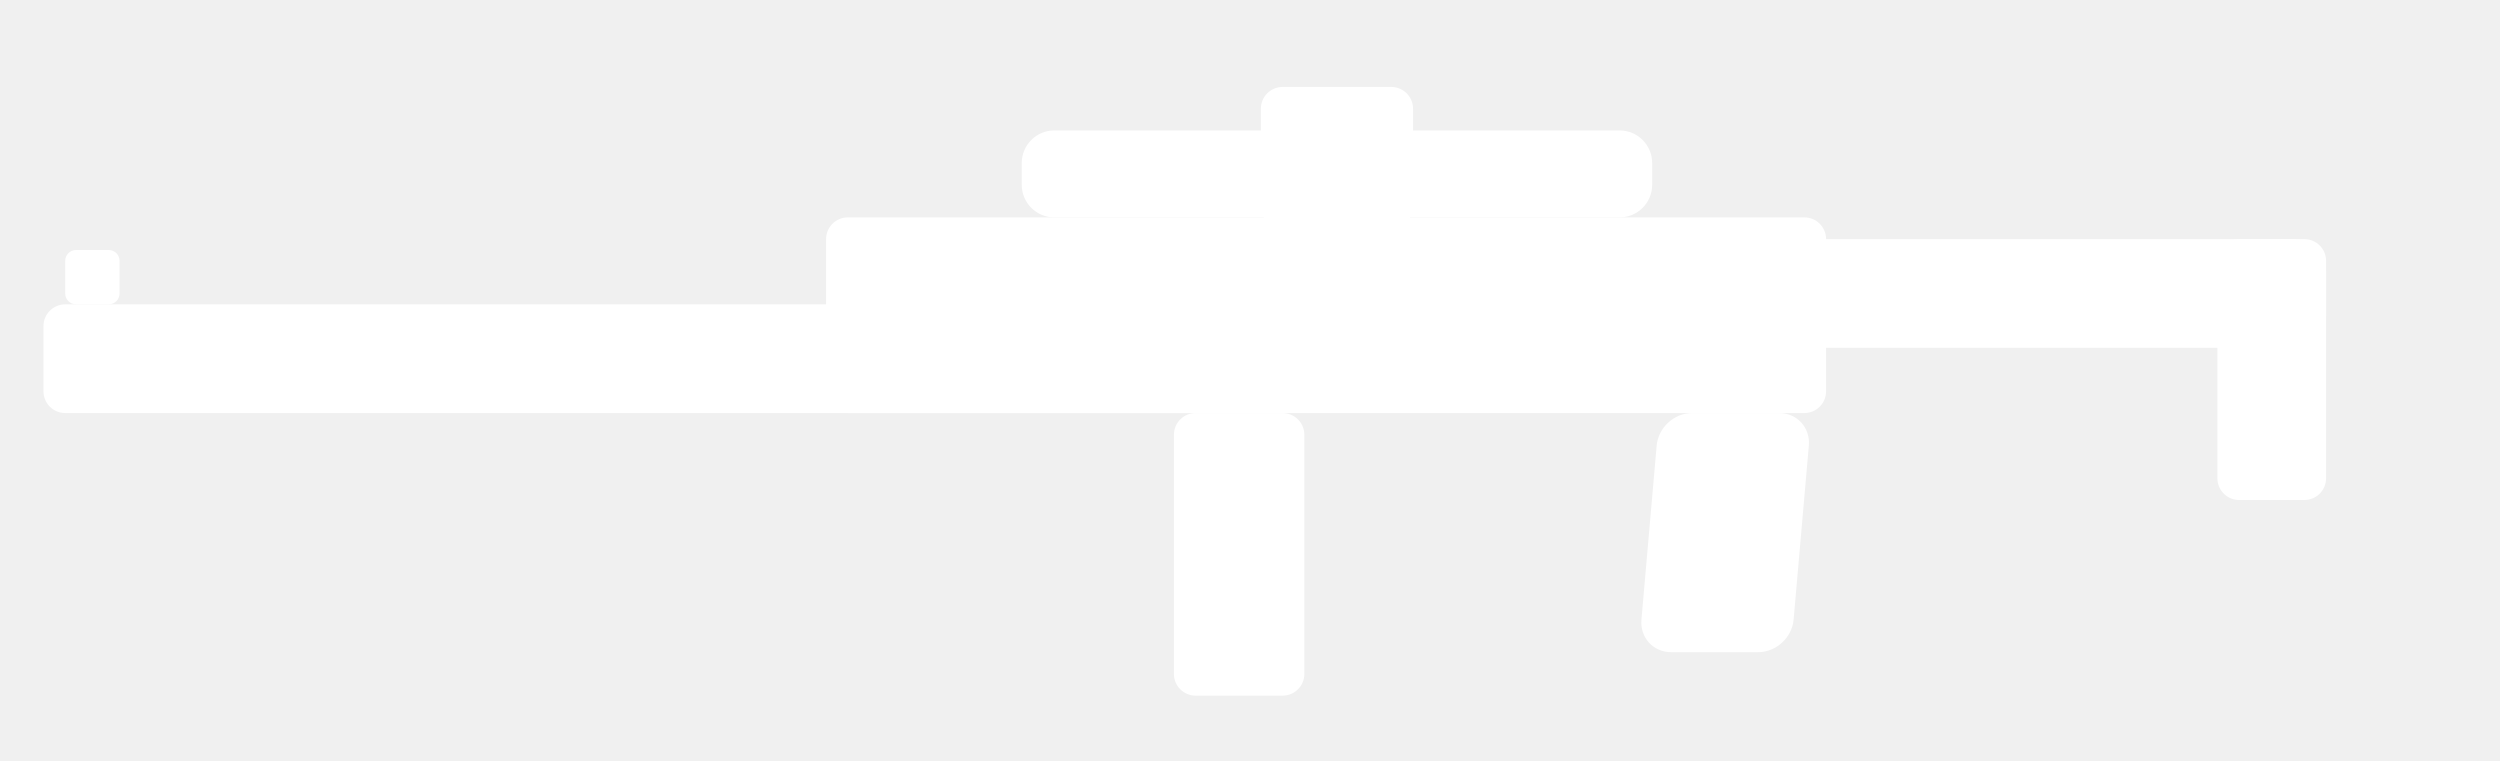
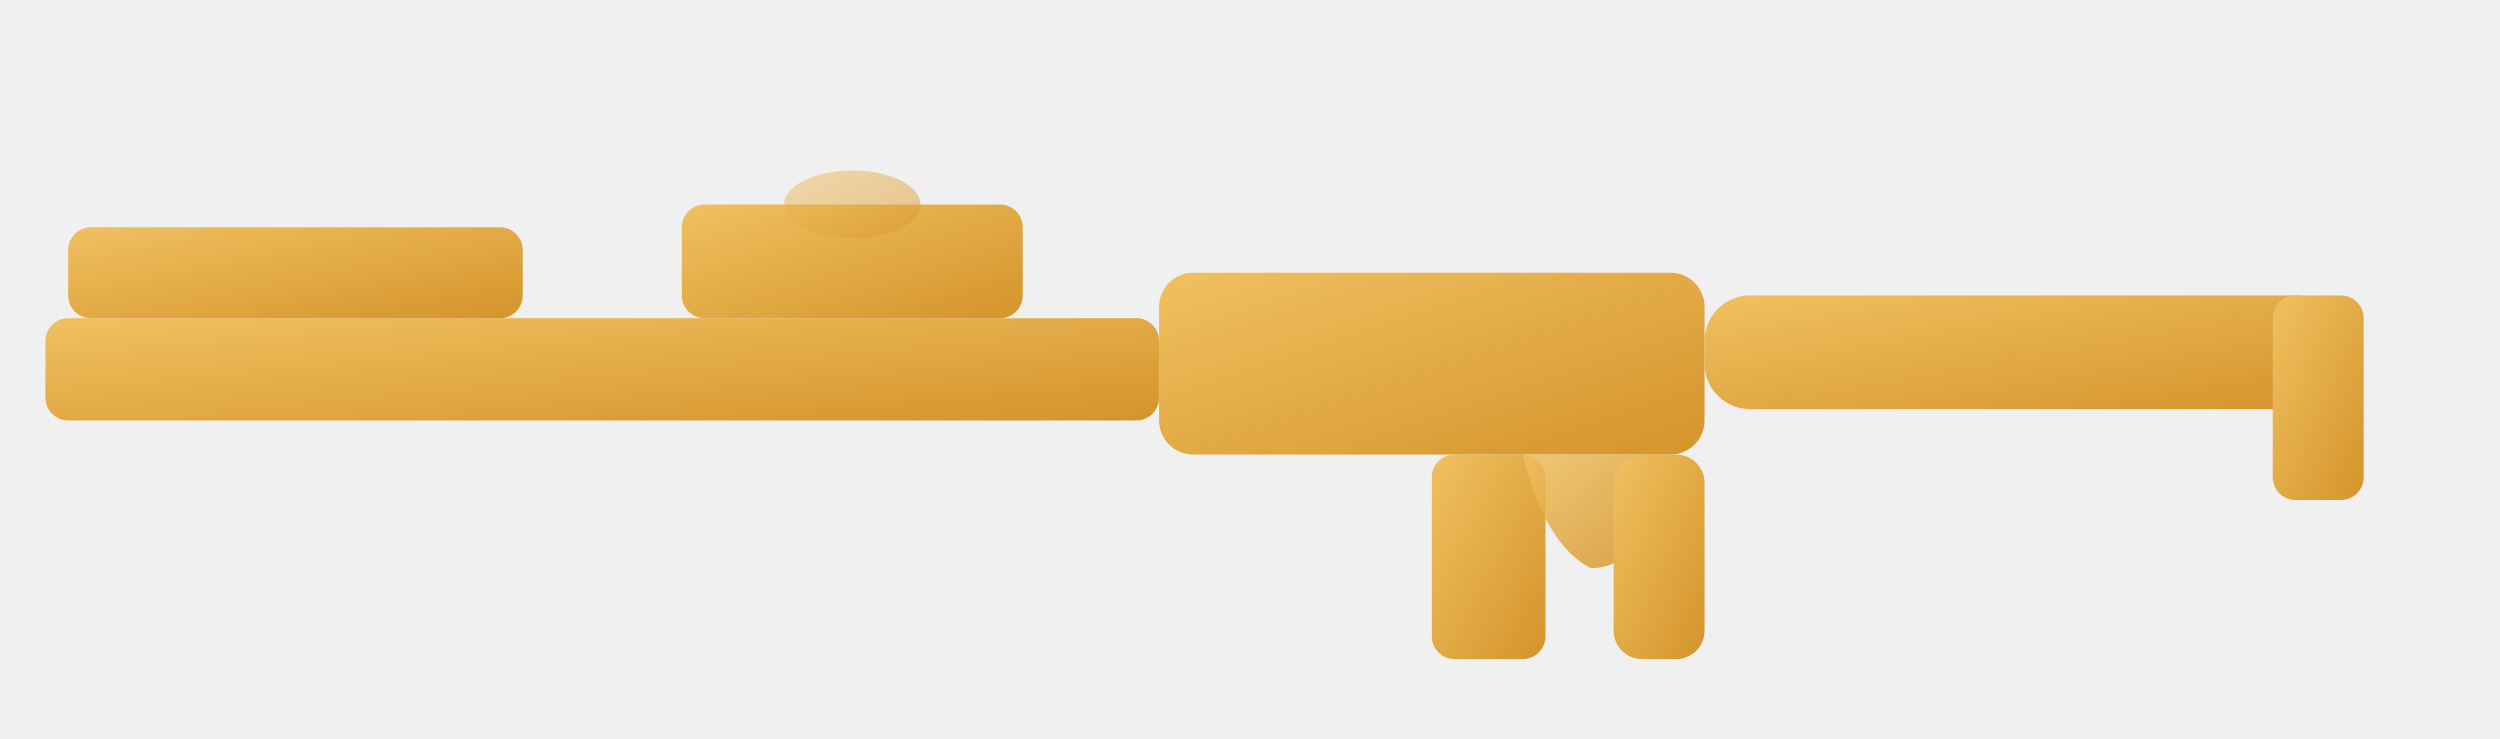
- <svg xmlns="http://www.w3.org/2000/svg" viewBox="0 0 230 70">
-   <g fill="white">
-     <rect x="4" y="28" width="110" height="10" rx="2" />
-     <rect x="76" y="20" width="92" height="18" rx="2" />
-     <rect x="94" y="12" width="58" height="8" rx="3" />
-     <rect x="116" y="8" width="14" height="13" rx="2" />
-     <rect x="108" y="38" width="12" height="26" rx="2" />
-     <rect x="164" y="22" width="50" height="10" rx="3" />
-     <rect x="204" y="22" width="10" height="24" rx="2" />
-     <rect x="156" y="38" width="14" height="22" rx="3" transform="skewX(-5)" />
-     <rect x="6" y="23" width="5" height="5" rx="1" />
+ <svg xmlns="http://www.w3.org/2000/svg" viewBox="0 0 220 65">
+   <defs>
+     <linearGradient id="scar-grad" x1="0%" y1="0%" x2="100%" y2="100%">
+       <stop offset="0%" stop-color="#F0C060" />
+       <stop offset="100%" stop-color="#D4942A" />
+     </linearGradient>
+   </defs>
+   <g fill="url(#scar-grad)">
+     <rect x="4" y="28" width="98" height="9" rx="2" />
+     <rect x="6" y="20" width="40" height="8" rx="2" />
+     <rect x="60" y="18" width="30" height="10" rx="2" />
+     <ellipse cx="75" cy="18" rx="6" ry="3" opacity="0.5" />
+     <rect x="102" y="24" width="48" height="16" rx="3" />
+     <rect x="126" y="40" width="10" height="18" rx="2" />
+     <rect x="150" y="26" width="56" height="10" rx="4" />
+     <rect x="200" y="26" width="8" height="18" rx="2" />
+     <path d="M134 40 Q136 48 140 50 Q144 50 146 44 L146 40Z" opacity="0.85" />
+     <rect x="142" y="40" width="8" height="18" rx="2.5" />
  </g>
</svg>
